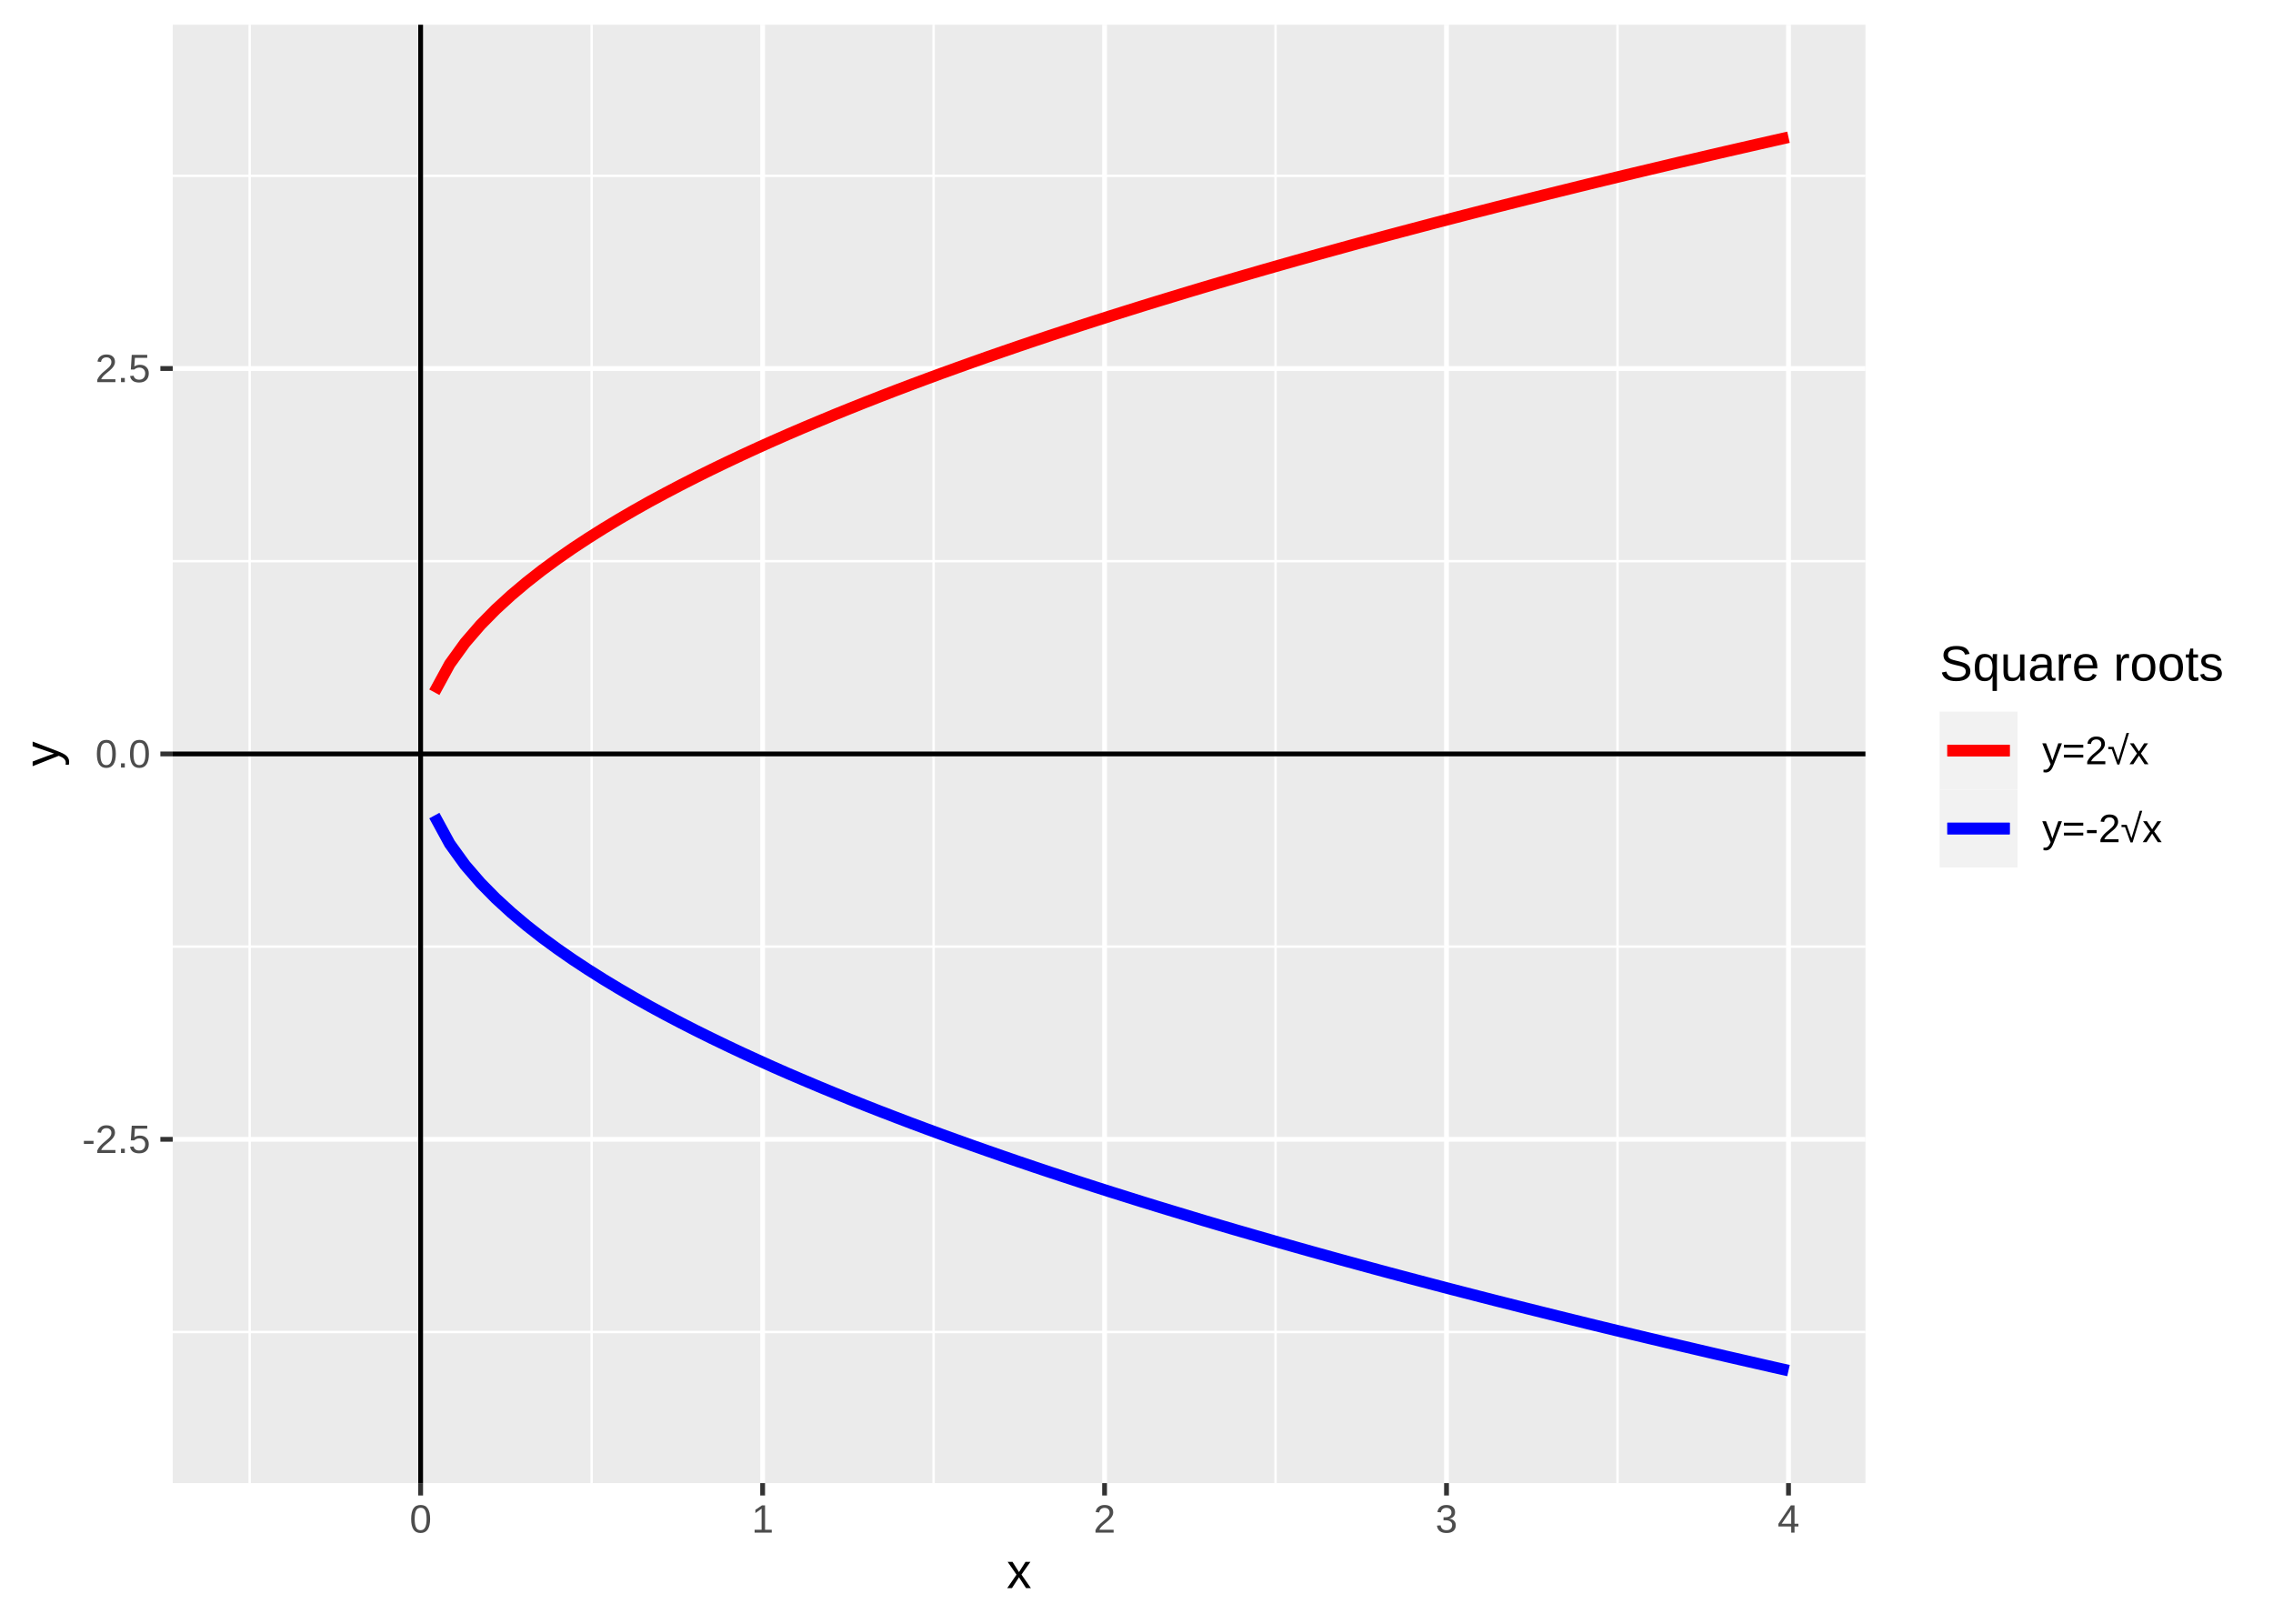
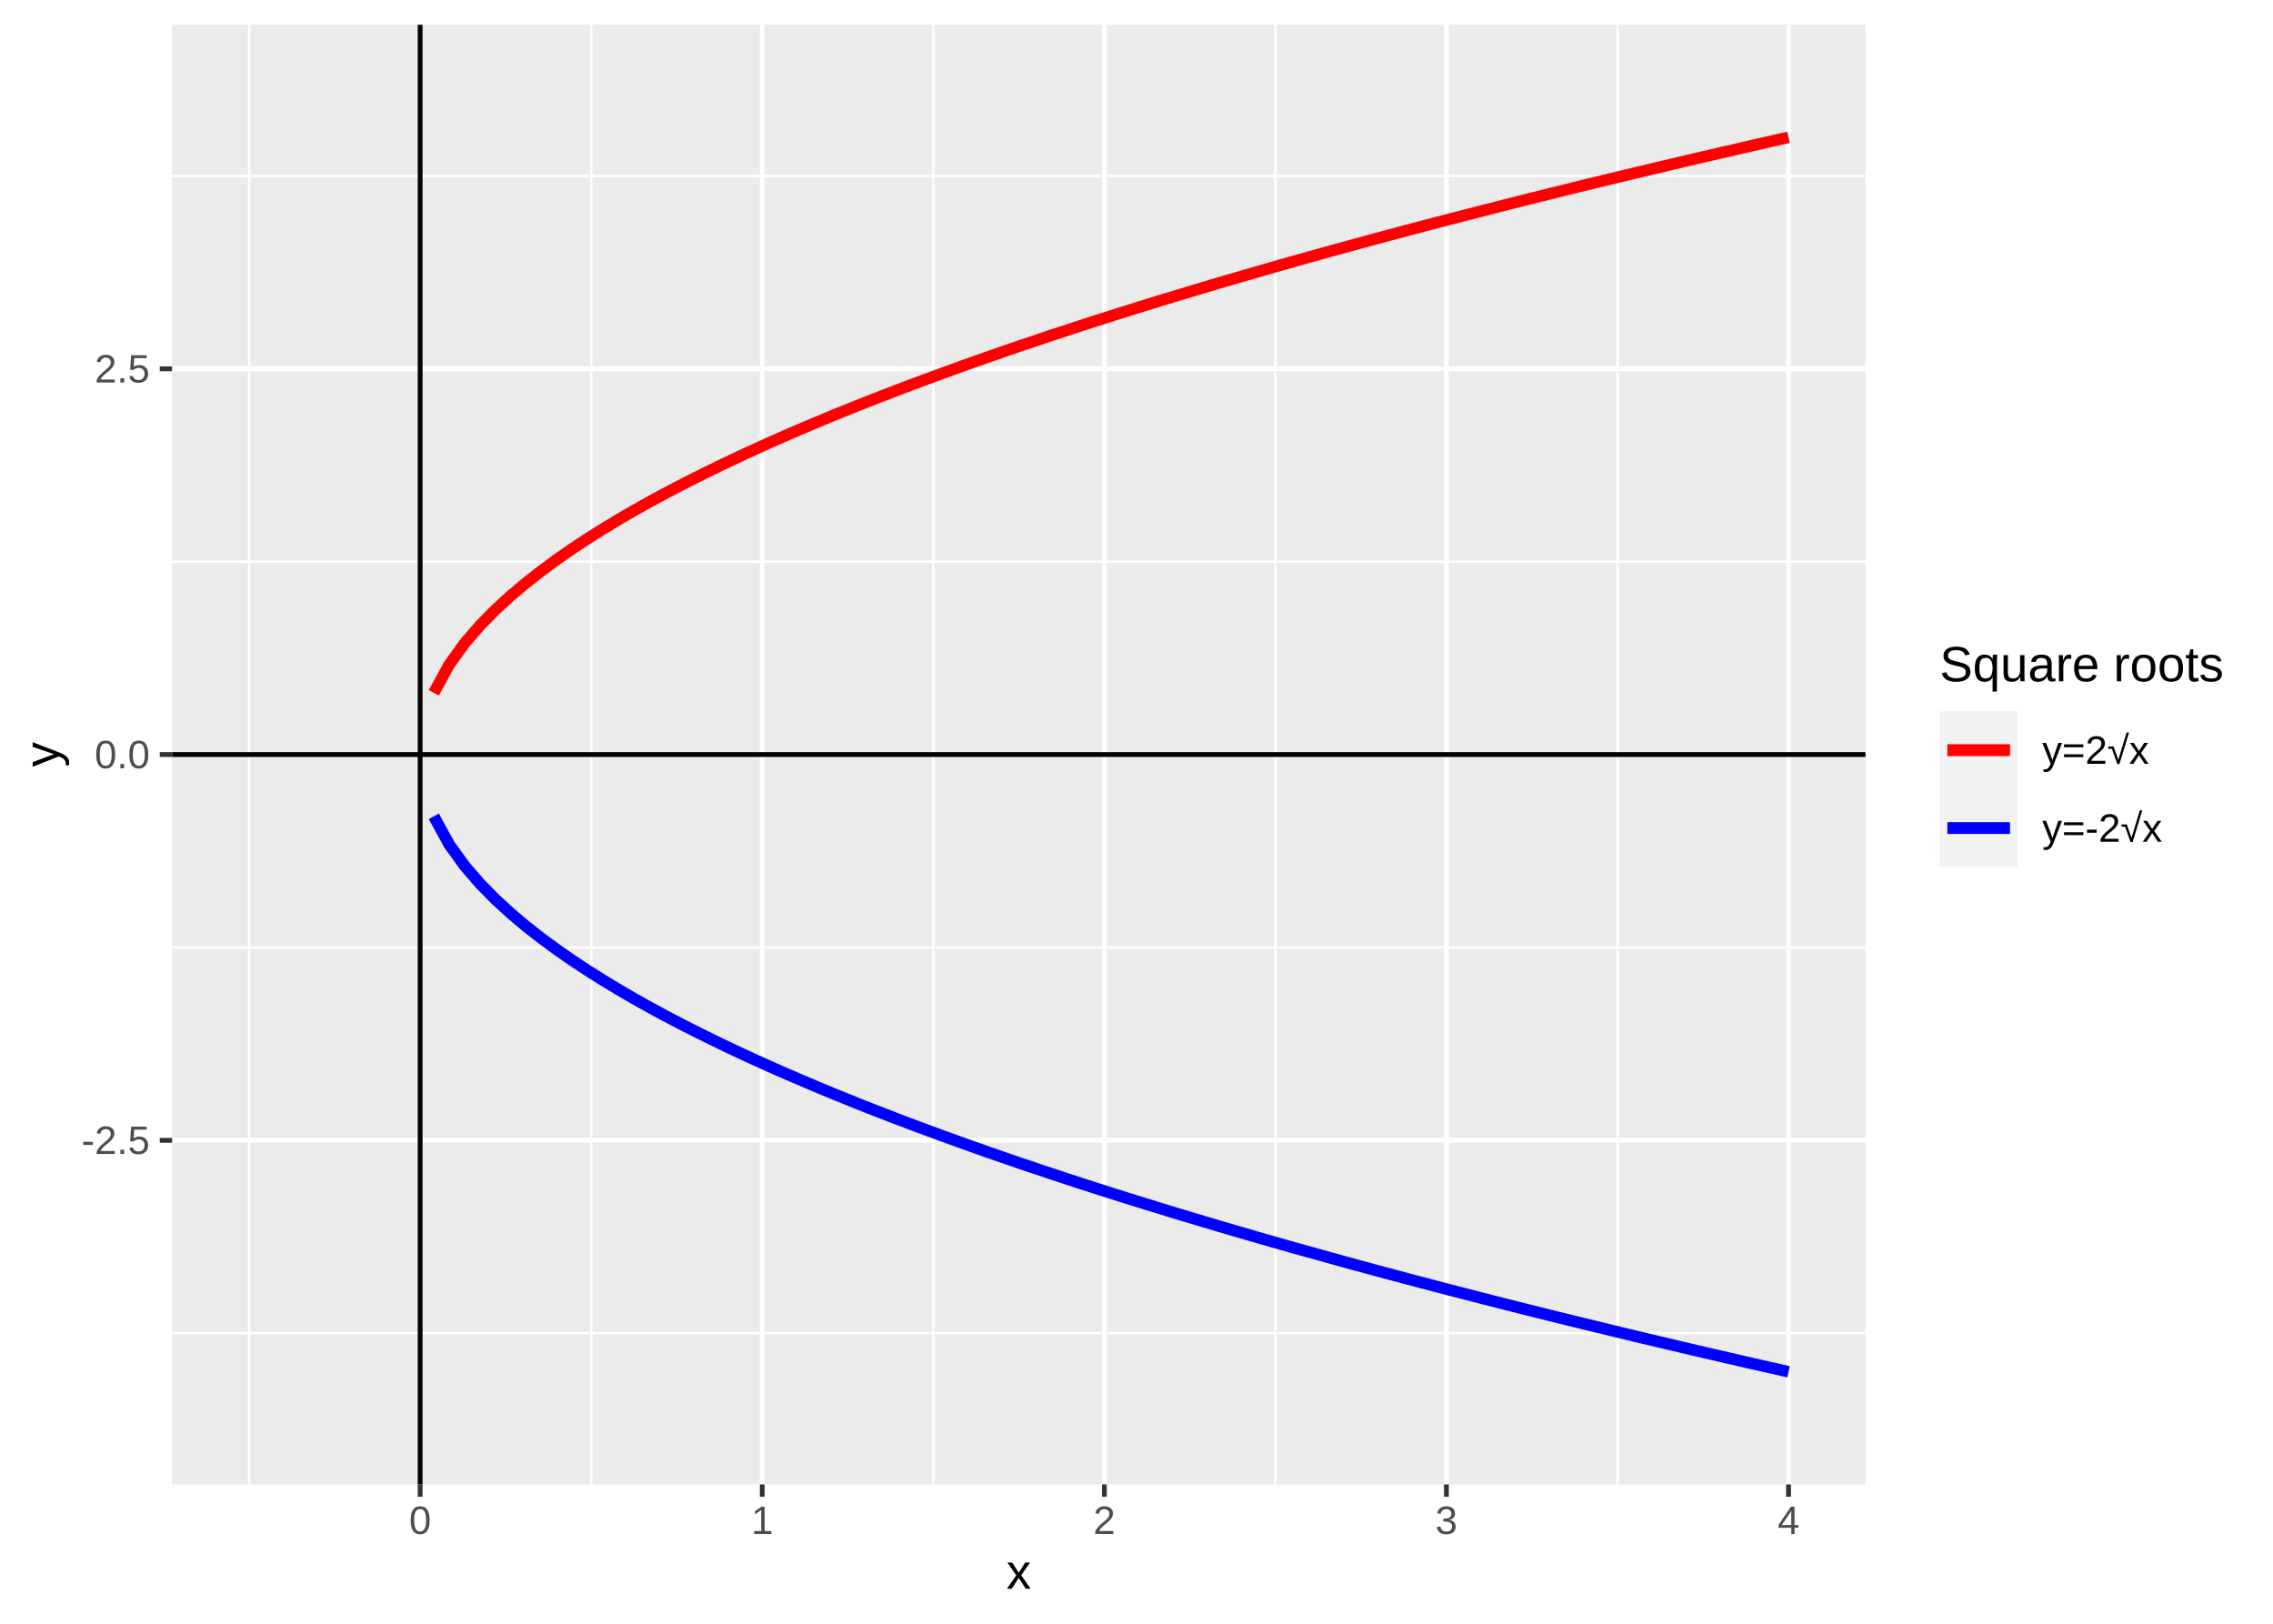
<svg xmlns="http://www.w3.org/2000/svg" class="svglite" width="504.00pt" height="360.00pt" viewBox="0 0 504.00 360.00">
  <defs>
    <style type="text/css">
    .svglite line, .svglite polyline, .svglite polygon, .svglite path, .svglite rect, .svglite circle {
      fill: none;
      stroke: #000000;
      stroke-linecap: round;
      stroke-linejoin: round;
      stroke-miterlimit: 10.00;
    }
    .svglite text {
      white-space: pre;
    }
  </style>
  </defs>
  <rect width="100%" height="100%" style="stroke: none; fill: #FFFFFF;" />
  <defs>
    <clipPath id="cpMC4wMHw1MDQuMDB8MC4wMHwzNjAuMDA=">
      <rect x="0.00" y="0.00" width="504.00" height="360.00" />
    </clipPath>
  </defs>
  <g clip-path="url(#cpMC4wMHw1MDQuMDB8MC4wMHwzNjAuMDA=)">
    <rect x="0" y="0.00" width="504.00" height="360.00" style="stroke-width: 1.07; stroke: #FFFFFF; fill: #FFFFFF;" />
  </g>
  <defs>
-     <clipPath id="cpMzguMzB8NDEzLjYzfDUuNDh8MzI4Ljgy">
-       <rect x="38.30" y="5.48" width="375.33" height="323.34" />
+     <clipPath id="cpMzguMTZ8NDEzLjY1fDUuNDh8MzI5LjEx">
+       <rect x="38.16" y="5.48" width="375.48" height="323.63" />
    </clipPath>
  </defs>
-   <g clip-path="url(#cpMzguMzB8NDEzLjYzfDUuNDh8MzI4Ljgy)">
-     <rect x="38.30" y="5.48" width="375.33" height="323.34" style="stroke-width: 1.07; stroke: none; fill: #EBEBEB;" />
-     <polyline points="38.30,295.32 413.63,295.32 " style="stroke-width: 0.53; stroke: #FFFFFF; stroke-linecap: butt;" />
-     <polyline points="38.30,209.87 413.63,209.87 " style="stroke-width: 0.53; stroke: #FFFFFF; stroke-linecap: butt;" />
-     <polyline points="38.30,124.42 413.63,124.42 " style="stroke-width: 0.53; stroke: #FFFFFF; stroke-linecap: butt;" />
-     <polyline points="38.30,38.98 413.63,38.98 " style="stroke-width: 0.53; stroke: #FFFFFF; stroke-linecap: butt;" />
-     <polyline points="55.36,328.82 55.36,5.48 " style="stroke-width: 0.53; stroke: #FFFFFF; stroke-linecap: butt;" />
-     <polyline points="131.18,328.82 131.18,5.48 " style="stroke-width: 0.53; stroke: #FFFFFF; stroke-linecap: butt;" />
-     <polyline points="207.01,328.82 207.01,5.48 " style="stroke-width: 0.53; stroke: #FFFFFF; stroke-linecap: butt;" />
-     <polyline points="282.83,328.82 282.83,5.48 " style="stroke-width: 0.53; stroke: #FFFFFF; stroke-linecap: butt;" />
-     <polyline points="358.66,328.82 358.66,5.48 " style="stroke-width: 0.53; stroke: #FFFFFF; stroke-linecap: butt;" />
-     <polyline points="38.30,252.60 413.63,252.60 " style="stroke-width: 1.07; stroke: #FFFFFF; stroke-linecap: butt;" />
-     <polyline points="38.30,167.15 413.63,167.15 " style="stroke-width: 1.07; stroke: #FFFFFF; stroke-linecap: butt;" />
-     <polyline points="38.30,81.70 413.63,81.70 " style="stroke-width: 1.07; stroke: #FFFFFF; stroke-linecap: butt;" />
-     <polyline points="93.27,328.82 93.27,5.48 " style="stroke-width: 1.07; stroke: #FFFFFF; stroke-linecap: butt;" />
-     <polyline points="169.10,328.82 169.10,5.48 " style="stroke-width: 1.07; stroke: #FFFFFF; stroke-linecap: butt;" />
-     <polyline points="244.92,328.82 244.92,5.48 " style="stroke-width: 1.07; stroke: #FFFFFF; stroke-linecap: butt;" />
-     <polyline points="320.74,328.82 320.74,5.48 " style="stroke-width: 1.07; stroke: #FFFFFF; stroke-linecap: butt;" />
-     <polyline points="396.57,328.82 396.57,5.48 " style="stroke-width: 1.07; stroke: #FFFFFF; stroke-linecap: butt;" />
-     <polyline points="96.31,153.48 99.72,147.22 103.13,142.50 106.54,138.55 109.95,135.09 113.37,131.96 116.78,129.09 120.19,126.42 123.60,123.92 127.01,121.55 130.43,119.30 133.84,117.15 137.25,115.09 140.66,113.11 144.07,111.19 147.49,109.35 150.90,107.56 154.31,105.82 157.72,104.13 161.14,102.48 164.55,100.87 167.96,99.30 171.37,97.77 174.78,96.27 178.20,94.80 181.61,93.37 185.02,91.95 188.43,90.57 191.84,89.21 195.26,87.87 198.67,86.55 202.08,85.26 205.49,83.99 208.90,82.73 212.32,81.50 215.73,80.28 219.14,79.07 222.55,77.89 225.96,76.72 229.38,75.56 232.79,74.42 236.20,73.30 239.61,72.18 243.02,71.08 246.44,69.99 249.85,68.92 253.26,67.85 256.67,66.80 260.09,65.76 263.50,64.72 266.91,63.70 270.32,62.69 273.73,61.69 277.15,60.70 280.56,59.71 283.97,58.74 287.38,57.77 290.79,56.82 294.21,55.87 297.62,54.93 301.03,53.99 304.44,53.07 307.85,52.15 311.27,51.24 314.68,50.34 318.09,49.44 321.50,48.55 324.91,47.67 328.33,46.79 331.74,45.92 335.15,45.06 338.56,44.20 341.97,43.35 345.39,42.50 348.80,41.66 352.21,40.82 355.62,39.99 359.03,39.17 362.45,38.35 365.86,37.54 369.27,36.73 372.68,35.92 376.10,35.13 379.51,34.33 382.92,33.54 386.33,32.76 389.74,31.98 393.16,31.20 396.57,30.43 " style="stroke-width: 2.56; stroke: #FF0000; stroke-linecap: butt;" />
-     <polyline points="96.31,180.82 99.72,187.08 103.13,191.80 106.54,195.75 109.95,199.21 113.37,202.34 116.78,205.21 120.19,207.88 123.60,210.38 127.01,212.75 130.43,215.00 133.84,217.15 137.25,219.21 140.66,221.19 144.07,223.10 147.49,224.95 150.90,226.74 154.31,228.48 157.72,230.17 161.14,231.82 164.55,233.43 167.96,234.99 171.37,236.53 174.78,238.03 178.20,239.49 181.61,240.93 185.02,242.34 188.43,243.73 191.84,245.09 195.26,246.43 198.67,247.74 202.08,249.04 205.49,250.31 208.90,251.57 212.32,252.80 215.73,254.02 219.14,255.22 222.55,256.41 225.96,257.58 229.38,258.74 232.79,259.88 236.20,261.00 239.61,262.12 243.02,263.22 246.44,264.31 249.85,265.38 253.26,266.45 256.67,267.50 260.09,268.54 263.50,269.57 266.91,270.60 270.32,271.61 273.73,272.61 277.15,273.60 280.56,274.58 283.97,275.56 287.38,276.52 290.79,277.48 294.21,278.43 297.62,279.37 301.03,280.30 304.44,281.23 307.85,282.15 311.27,283.06 314.68,283.96 318.09,284.86 321.50,285.75 324.91,286.63 328.33,287.51 331.74,288.38 335.15,289.24 338.56,290.10 341.97,290.95 345.39,291.80 348.80,292.64 352.21,293.48 355.62,294.31 359.03,295.13 362.45,295.95 365.86,296.76 369.27,297.57 372.68,298.37 376.10,299.17 379.51,299.97 382.92,300.76 386.33,301.54 389.74,302.32 393.16,303.10 396.57,303.87 " style="stroke-width: 2.56; stroke: #0000FF; stroke-linecap: butt;" />
-     <line x1="38.30" y1="167.15" x2="413.63" y2="167.15" style="stroke-width: 1.07; stroke-linecap: butt;" />
-     <line x1="93.27" y1="328.82" x2="93.27" y2="5.48" style="stroke-width: 1.07; stroke-linecap: butt;" />
+   <g clip-path="url(#cpMzguMTZ8NDEzLjY1fDUuNDh8MzI5LjEx)">
+     <rect x="38.16" y="5.48" width="375.48" height="323.63" style="stroke-width: 1.07; stroke: none; fill: #EBEBEB;" />
+     <polyline points="38.16,295.58 413.65,295.58 " style="stroke-width: 0.53; stroke: #FFFFFF; stroke-linecap: butt;" />
+     <polyline points="38.16,210.06 413.65,210.06 " style="stroke-width: 0.53; stroke: #FFFFFF; stroke-linecap: butt;" />
+     <polyline points="38.16,124.53 413.65,124.53 " style="stroke-width: 0.53; stroke: #FFFFFF; stroke-linecap: butt;" />
+     <polyline points="38.16,39.01 413.65,39.01 " style="stroke-width: 0.53; stroke: #FFFFFF; stroke-linecap: butt;" />
+     <polyline points="55.23,329.11 55.23,5.48 " style="stroke-width: 0.53; stroke: #FFFFFF; stroke-linecap: butt;" />
+     <polyline points="131.09,329.11 131.09,5.48 " style="stroke-width: 0.53; stroke: #FFFFFF; stroke-linecap: butt;" />
+     <polyline points="206.94,329.11 206.94,5.48 " style="stroke-width: 0.53; stroke: #FFFFFF; stroke-linecap: butt;" />
+     <polyline points="282.80,329.11 282.80,5.48 " style="stroke-width: 0.53; stroke: #FFFFFF; stroke-linecap: butt;" />
+     <polyline points="358.65,329.11 358.65,5.48 " style="stroke-width: 0.53; stroke: #FFFFFF; stroke-linecap: butt;" />
+     <polyline points="38.16,252.82 413.65,252.82 " style="stroke-width: 1.07; stroke: #FFFFFF; stroke-linecap: butt;" />
+     <polyline points="38.16,167.29 413.65,167.29 " style="stroke-width: 1.07; stroke: #FFFFFF; stroke-linecap: butt;" />
+     <polyline points="38.16,81.77 413.65,81.77 " style="stroke-width: 1.07; stroke: #FFFFFF; stroke-linecap: butt;" />
+     <polyline points="93.16,329.11 93.16,5.48 " style="stroke-width: 1.07; stroke: #FFFFFF; stroke-linecap: butt;" />
+     <polyline points="169.01,329.11 169.01,5.48 " style="stroke-width: 1.07; stroke: #FFFFFF; stroke-linecap: butt;" />
+     <polyline points="244.87,329.11 244.87,5.48 " style="stroke-width: 1.07; stroke: #FFFFFF; stroke-linecap: butt;" />
+     <polyline points="320.72,329.11 320.72,5.48 " style="stroke-width: 1.07; stroke: #FFFFFF; stroke-linecap: butt;" />
+     <polyline points="396.58,329.11 396.58,5.48 " style="stroke-width: 1.07; stroke: #FFFFFF; stroke-linecap: butt;" />
+     <polyline points="96.19,153.61 99.61,147.35 103.02,142.62 106.43,138.67 109.85,135.20 113.26,132.07 116.67,129.20 120.09,126.53 123.50,124.02 126.91,121.65 130.33,119.40 133.74,117.25 137.15,115.19 140.57,113.20 143.98,111.29 147.39,109.44 150.81,107.65 154.22,105.91 157.64,104.21 161.05,102.57 164.46,100.96 167.88,99.39 171.29,97.85 174.70,96.35 178.12,94.88 181.53,93.44 184.94,92.03 188.36,90.64 191.77,89.28 195.18,87.94 198.60,86.63 202.01,85.33 205.42,84.06 208.84,82.80 212.25,81.56 215.66,80.34 219.08,79.14 222.49,77.95 225.90,76.78 229.32,75.63 232.73,74.48 236.15,73.36 239.56,72.24 242.97,71.14 246.39,70.05 249.80,68.97 253.21,67.91 256.63,66.85 260.04,65.81 263.45,64.78 266.87,63.75 270.28,62.74 273.69,61.74 277.11,60.75 280.52,59.76 283.93,58.79 287.35,57.82 290.76,56.86 294.17,55.91 297.59,54.97 301.00,54.04 304.41,53.11 307.83,52.19 311.24,51.28 314.66,50.38 318.07,49.48 321.48,48.59 324.90,47.70 328.31,46.83 331.72,45.96 335.14,45.09 338.55,44.23 341.96,43.38 345.38,42.53 348.79,41.69 352.20,40.85 355.62,40.02 359.03,39.20 362.44,38.38 365.86,37.57 369.27,36.76 372.68,35.95 376.10,35.15 379.51,34.36 382.92,33.57 386.34,32.78 389.75,32.00 393.17,31.22 396.58,30.45 " style="stroke-width: 2.56; stroke: #FF0000; stroke-linecap: butt;" />
+     <polyline points="96.19,180.98 99.61,187.24 103.02,191.96 106.43,195.92 109.85,199.39 113.26,202.52 116.67,205.39 120.09,208.06 123.50,210.57 126.91,212.94 130.33,215.19 133.74,217.34 137.15,219.40 140.57,221.39 143.98,223.30 147.39,225.15 150.81,226.94 154.22,228.68 157.64,230.37 161.05,232.02 164.46,233.63 167.88,235.20 171.29,236.73 174.70,238.23 178.12,239.70 181.53,241.14 184.94,242.56 188.36,243.94 191.77,245.31 195.18,246.64 198.60,247.96 202.01,249.26 205.42,250.53 208.84,251.79 212.25,253.02 215.66,254.24 219.08,255.45 222.49,256.63 225.90,257.81 229.32,258.96 232.73,260.10 236.15,261.23 239.56,262.35 242.97,263.45 246.39,264.54 249.80,265.62 253.21,266.68 256.63,267.73 260.04,268.78 263.45,269.81 266.87,270.83 270.28,271.85 273.69,272.85 277.11,273.84 280.52,274.83 283.93,275.80 287.35,276.77 290.76,277.72 294.17,278.67 297.59,279.62 301.00,280.55 304.41,281.48 307.83,282.40 311.24,283.31 314.66,284.21 318.07,285.11 321.48,286.00 324.90,286.88 328.31,287.76 331.72,288.63 335.14,289.50 338.55,290.36 341.96,291.21 345.38,292.06 348.79,292.90 352.20,293.73 355.62,294.56 359.03,295.39 362.44,296.21 365.86,297.02 369.27,297.83 372.68,298.64 376.10,299.44 379.51,300.23 382.92,301.02 386.34,301.81 389.75,302.59 393.17,303.36 396.58,304.14 " style="stroke-width: 2.56; stroke: #0000FF; stroke-linecap: butt;" />
+     <line x1="38.16" y1="167.29" x2="413.65" y2="167.29" style="stroke-width: 1.07; stroke-linecap: butt;" />
+     <line x1="93.16" y1="329.11" x2="93.16" y2="5.48" style="stroke-width: 1.07; stroke-linecap: butt;" />
  </g>
  <g clip-path="url(#cpMC4wMHw1MDQuMDB8MC4wMHwzNjAuMDA=)">
-     <text x="33.37" y="255.63" text-anchor="end" style="font-size: 8.80px;fill: #4D4D4D; font-family: &quot;Arimo&quot;;" textLength="15.16px" lengthAdjust="spacingAndGlyphs">-2.5</text>
-     <text x="33.37" y="170.18" text-anchor="end" style="font-size: 8.80px;fill: #4D4D4D; font-family: &quot;Arimo&quot;;" textLength="12.24px" lengthAdjust="spacingAndGlyphs">0.0</text>
-     <text x="33.37" y="84.73" text-anchor="end" style="font-size: 8.80px;fill: #4D4D4D; font-family: &quot;Arimo&quot;;" textLength="12.24px" lengthAdjust="spacingAndGlyphs">2.5</text>
-     <polyline points="35.56,252.60 38.30,252.60 " style="stroke-width: 1.07; stroke: #333333; stroke-linecap: butt;" />
-     <polyline points="35.56,167.15 38.30,167.15 " style="stroke-width: 1.07; stroke: #333333; stroke-linecap: butt;" />
-     <polyline points="35.56,81.70 38.30,81.70 " style="stroke-width: 1.07; stroke: #333333; stroke-linecap: butt;" />
-     <polyline points="93.27,331.56 93.27,328.82 " style="stroke-width: 1.07; stroke: #333333; stroke-linecap: butt;" />
-     <polyline points="169.10,331.56 169.10,328.82 " style="stroke-width: 1.07; stroke: #333333; stroke-linecap: butt;" />
-     <polyline points="244.92,331.56 244.92,328.82 " style="stroke-width: 1.07; stroke: #333333; stroke-linecap: butt;" />
-     <polyline points="320.74,331.56 320.74,328.82 " style="stroke-width: 1.07; stroke: #333333; stroke-linecap: butt;" />
-     <polyline points="396.57,331.56 396.57,328.82 " style="stroke-width: 1.07; stroke: #333333; stroke-linecap: butt;" />
-     <text x="93.27" y="339.81" text-anchor="middle" style="font-size: 8.80px;fill: #4D4D4D; font-family: &quot;Arimo&quot;;" textLength="4.90px" lengthAdjust="spacingAndGlyphs">0</text>
-     <text x="169.10" y="339.81" text-anchor="middle" style="font-size: 8.80px;fill: #4D4D4D; font-family: &quot;Arimo&quot;;" textLength="4.90px" lengthAdjust="spacingAndGlyphs">1</text>
-     <text x="244.92" y="339.81" text-anchor="middle" style="font-size: 8.80px;fill: #4D4D4D; font-family: &quot;Arimo&quot;;" textLength="4.90px" lengthAdjust="spacingAndGlyphs">2</text>
-     <text x="320.74" y="339.81" text-anchor="middle" style="font-size: 8.80px;fill: #4D4D4D; font-family: &quot;Arimo&quot;;" textLength="4.90px" lengthAdjust="spacingAndGlyphs">3</text>
-     <text x="396.57" y="339.81" text-anchor="middle" style="font-size: 8.80px;fill: #4D4D4D; font-family: &quot;Arimo&quot;;" textLength="4.90px" lengthAdjust="spacingAndGlyphs">4</text>
-     <text x="225.96" y="352.10" text-anchor="middle" style="font-size: 11.00px; font-family: &quot;Arimo&quot;;" textLength="5.50px" lengthAdjust="spacingAndGlyphs">x</text>
-     <text transform="translate(13.05,167.15) rotate(-90)" text-anchor="middle" style="font-size: 11.00px; font-family: &quot;Arimo&quot;;" textLength="5.50px" lengthAdjust="spacingAndGlyphs">y</text>
-     <rect x="424.59" y="136.49" width="73.93" height="61.32" style="stroke-width: 1.07; stroke: none; fill: #FFFFFF;" />
-     <text x="430.07" y="150.91" style="font-size: 11.00px; font-family: &quot;Arimo&quot;;" textLength="62.96px" lengthAdjust="spacingAndGlyphs">Square roots</text>
-     <rect x="430.07" y="157.77" width="17.28" height="17.28" style="stroke-width: 1.07; stroke: none; fill: #F2F2F2;" />
-     <line x1="431.79" y1="166.41" x2="445.62" y2="166.41" style="stroke-width: 2.56; stroke: #FF0000; stroke-linecap: butt;" />
-     <line x1="431.79" y1="166.41" x2="445.62" y2="166.41" style="stroke-width: 2.56; stroke: #FF0000; stroke-linecap: butt;" />
-     <rect x="430.07" y="175.05" width="17.28" height="17.28" style="stroke-width: 1.07; stroke: none; fill: #F2F2F2;" />
-     <line x1="431.79" y1="183.69" x2="445.62" y2="183.69" style="stroke-width: 2.56; stroke: #0000FF; stroke-linecap: butt;" />
-     <line x1="431.79" y1="183.69" x2="445.62" y2="183.69" style="stroke-width: 2.56; stroke: #0000FF; stroke-linecap: butt;" />
-     <text x="452.83" y="169.44" style="font-size: 8.80px; font-family: &quot;Arimo&quot;;" textLength="23.67px" lengthAdjust="spacingAndGlyphs">y=2√x</text>
-     <text x="452.83" y="186.72" style="font-size: 8.80px; font-family: &quot;Arimo&quot;;" textLength="26.59px" lengthAdjust="spacingAndGlyphs">y=-2√x</text>
+     <text x="33.23" y="255.85" text-anchor="end" style="font-size: 8.80px;fill: #4D4D4D; font-family: &quot;Arimo&quot;;" textLength="15.16px" lengthAdjust="spacingAndGlyphs">-2.5</text>
+     <text x="33.23" y="170.33" text-anchor="end" style="font-size: 8.80px;fill: #4D4D4D; font-family: &quot;Arimo&quot;;" textLength="12.24px" lengthAdjust="spacingAndGlyphs">0.0</text>
+     <text x="33.23" y="84.80" text-anchor="end" style="font-size: 8.80px;fill: #4D4D4D; font-family: &quot;Arimo&quot;;" textLength="12.24px" lengthAdjust="spacingAndGlyphs">2.5</text>
+     <polyline points="35.42,252.82 38.16,252.82 " style="stroke-width: 1.07; stroke: #333333; stroke-linecap: butt;" />
+     <polyline points="35.42,167.29 38.16,167.29 " style="stroke-width: 1.07; stroke: #333333; stroke-linecap: butt;" />
+     <polyline points="35.42,81.77 38.16,81.77 " style="stroke-width: 1.07; stroke: #333333; stroke-linecap: butt;" />
+     <polyline points="93.16,331.85 93.16,329.11 " style="stroke-width: 1.07; stroke: #333333; stroke-linecap: butt;" />
+     <polyline points="169.01,331.85 169.01,329.11 " style="stroke-width: 1.07; stroke: #333333; stroke-linecap: butt;" />
+     <polyline points="244.87,331.85 244.87,329.11 " style="stroke-width: 1.07; stroke: #333333; stroke-linecap: butt;" />
+     <polyline points="320.72,331.85 320.72,329.11 " style="stroke-width: 1.07; stroke: #333333; stroke-linecap: butt;" />
+     <polyline points="396.58,331.85 396.58,329.11 " style="stroke-width: 1.07; stroke: #333333; stroke-linecap: butt;" />
+     <text x="93.16" y="340.10" text-anchor="middle" style="font-size: 8.80px;fill: #4D4D4D; font-family: &quot;Arimo&quot;;" textLength="4.90px" lengthAdjust="spacingAndGlyphs">0</text>
+     <text x="169.01" y="340.10" text-anchor="middle" style="font-size: 8.80px;fill: #4D4D4D; font-family: &quot;Arimo&quot;;" textLength="4.90px" lengthAdjust="spacingAndGlyphs">1</text>
+     <text x="244.87" y="340.10" text-anchor="middle" style="font-size: 8.80px;fill: #4D4D4D; font-family: &quot;Arimo&quot;;" textLength="4.90px" lengthAdjust="spacingAndGlyphs">2</text>
+     <text x="320.72" y="340.10" text-anchor="middle" style="font-size: 8.80px;fill: #4D4D4D; font-family: &quot;Arimo&quot;;" textLength="4.90px" lengthAdjust="spacingAndGlyphs">3</text>
+     <text x="396.58" y="340.10" text-anchor="middle" style="font-size: 8.80px;fill: #4D4D4D; font-family: &quot;Arimo&quot;;" textLength="4.90px" lengthAdjust="spacingAndGlyphs">4</text>
+     <text x="225.90" y="352.24" text-anchor="middle" style="font-size: 11.00px; font-family: &quot;Arimo&quot;;" textLength="5.50px" lengthAdjust="spacingAndGlyphs">x</text>
+     <text transform="translate(13.05,167.29) rotate(-90)" text-anchor="middle" style="font-size: 11.00px; font-family: &quot;Arimo&quot;;" textLength="5.50px" lengthAdjust="spacingAndGlyphs">y</text>
+     <rect x="424.60" y="136.87" width="73.92" height="60.85" style="stroke-width: 1.07; stroke: none; fill: #FFFFFF;" />
+     <text x="430.08" y="151.06" style="font-size: 11.00px; font-family: &quot;Arimo&quot;;" textLength="62.96px" lengthAdjust="spacingAndGlyphs">Square roots</text>
+     <rect x="430.08" y="157.68" width="17.28" height="17.28" style="stroke-width: 1.07; stroke: none; fill: #F2F2F2;" />
+     <line x1="431.81" y1="166.32" x2="445.64" y2="166.32" style="stroke-width: 2.56; stroke: #FF0000; stroke-linecap: butt;" />
+     <line x1="431.81" y1="166.32" x2="445.64" y2="166.32" style="stroke-width: 2.56; stroke: #FF0000; stroke-linecap: butt;" />
+     <rect x="430.08" y="174.96" width="17.28" height="17.28" style="stroke-width: 1.07; stroke: none; fill: #F2F2F2;" />
+     <line x1="431.81" y1="183.60" x2="445.64" y2="183.60" style="stroke-width: 2.56; stroke: #0000FF; stroke-linecap: butt;" />
+     <line x1="431.81" y1="183.60" x2="445.64" y2="183.60" style="stroke-width: 2.56; stroke: #0000FF; stroke-linecap: butt;" />
+     <text x="452.84" y="169.35" style="font-size: 8.80px; font-family: &quot;Arimo&quot;;" textLength="23.67px" lengthAdjust="spacingAndGlyphs">y=2√x</text>
+     <text x="452.84" y="186.63" style="font-size: 8.80px; font-family: &quot;Arimo&quot;;" textLength="26.59px" lengthAdjust="spacingAndGlyphs">y=-2√x</text>
  </g>
</svg>
